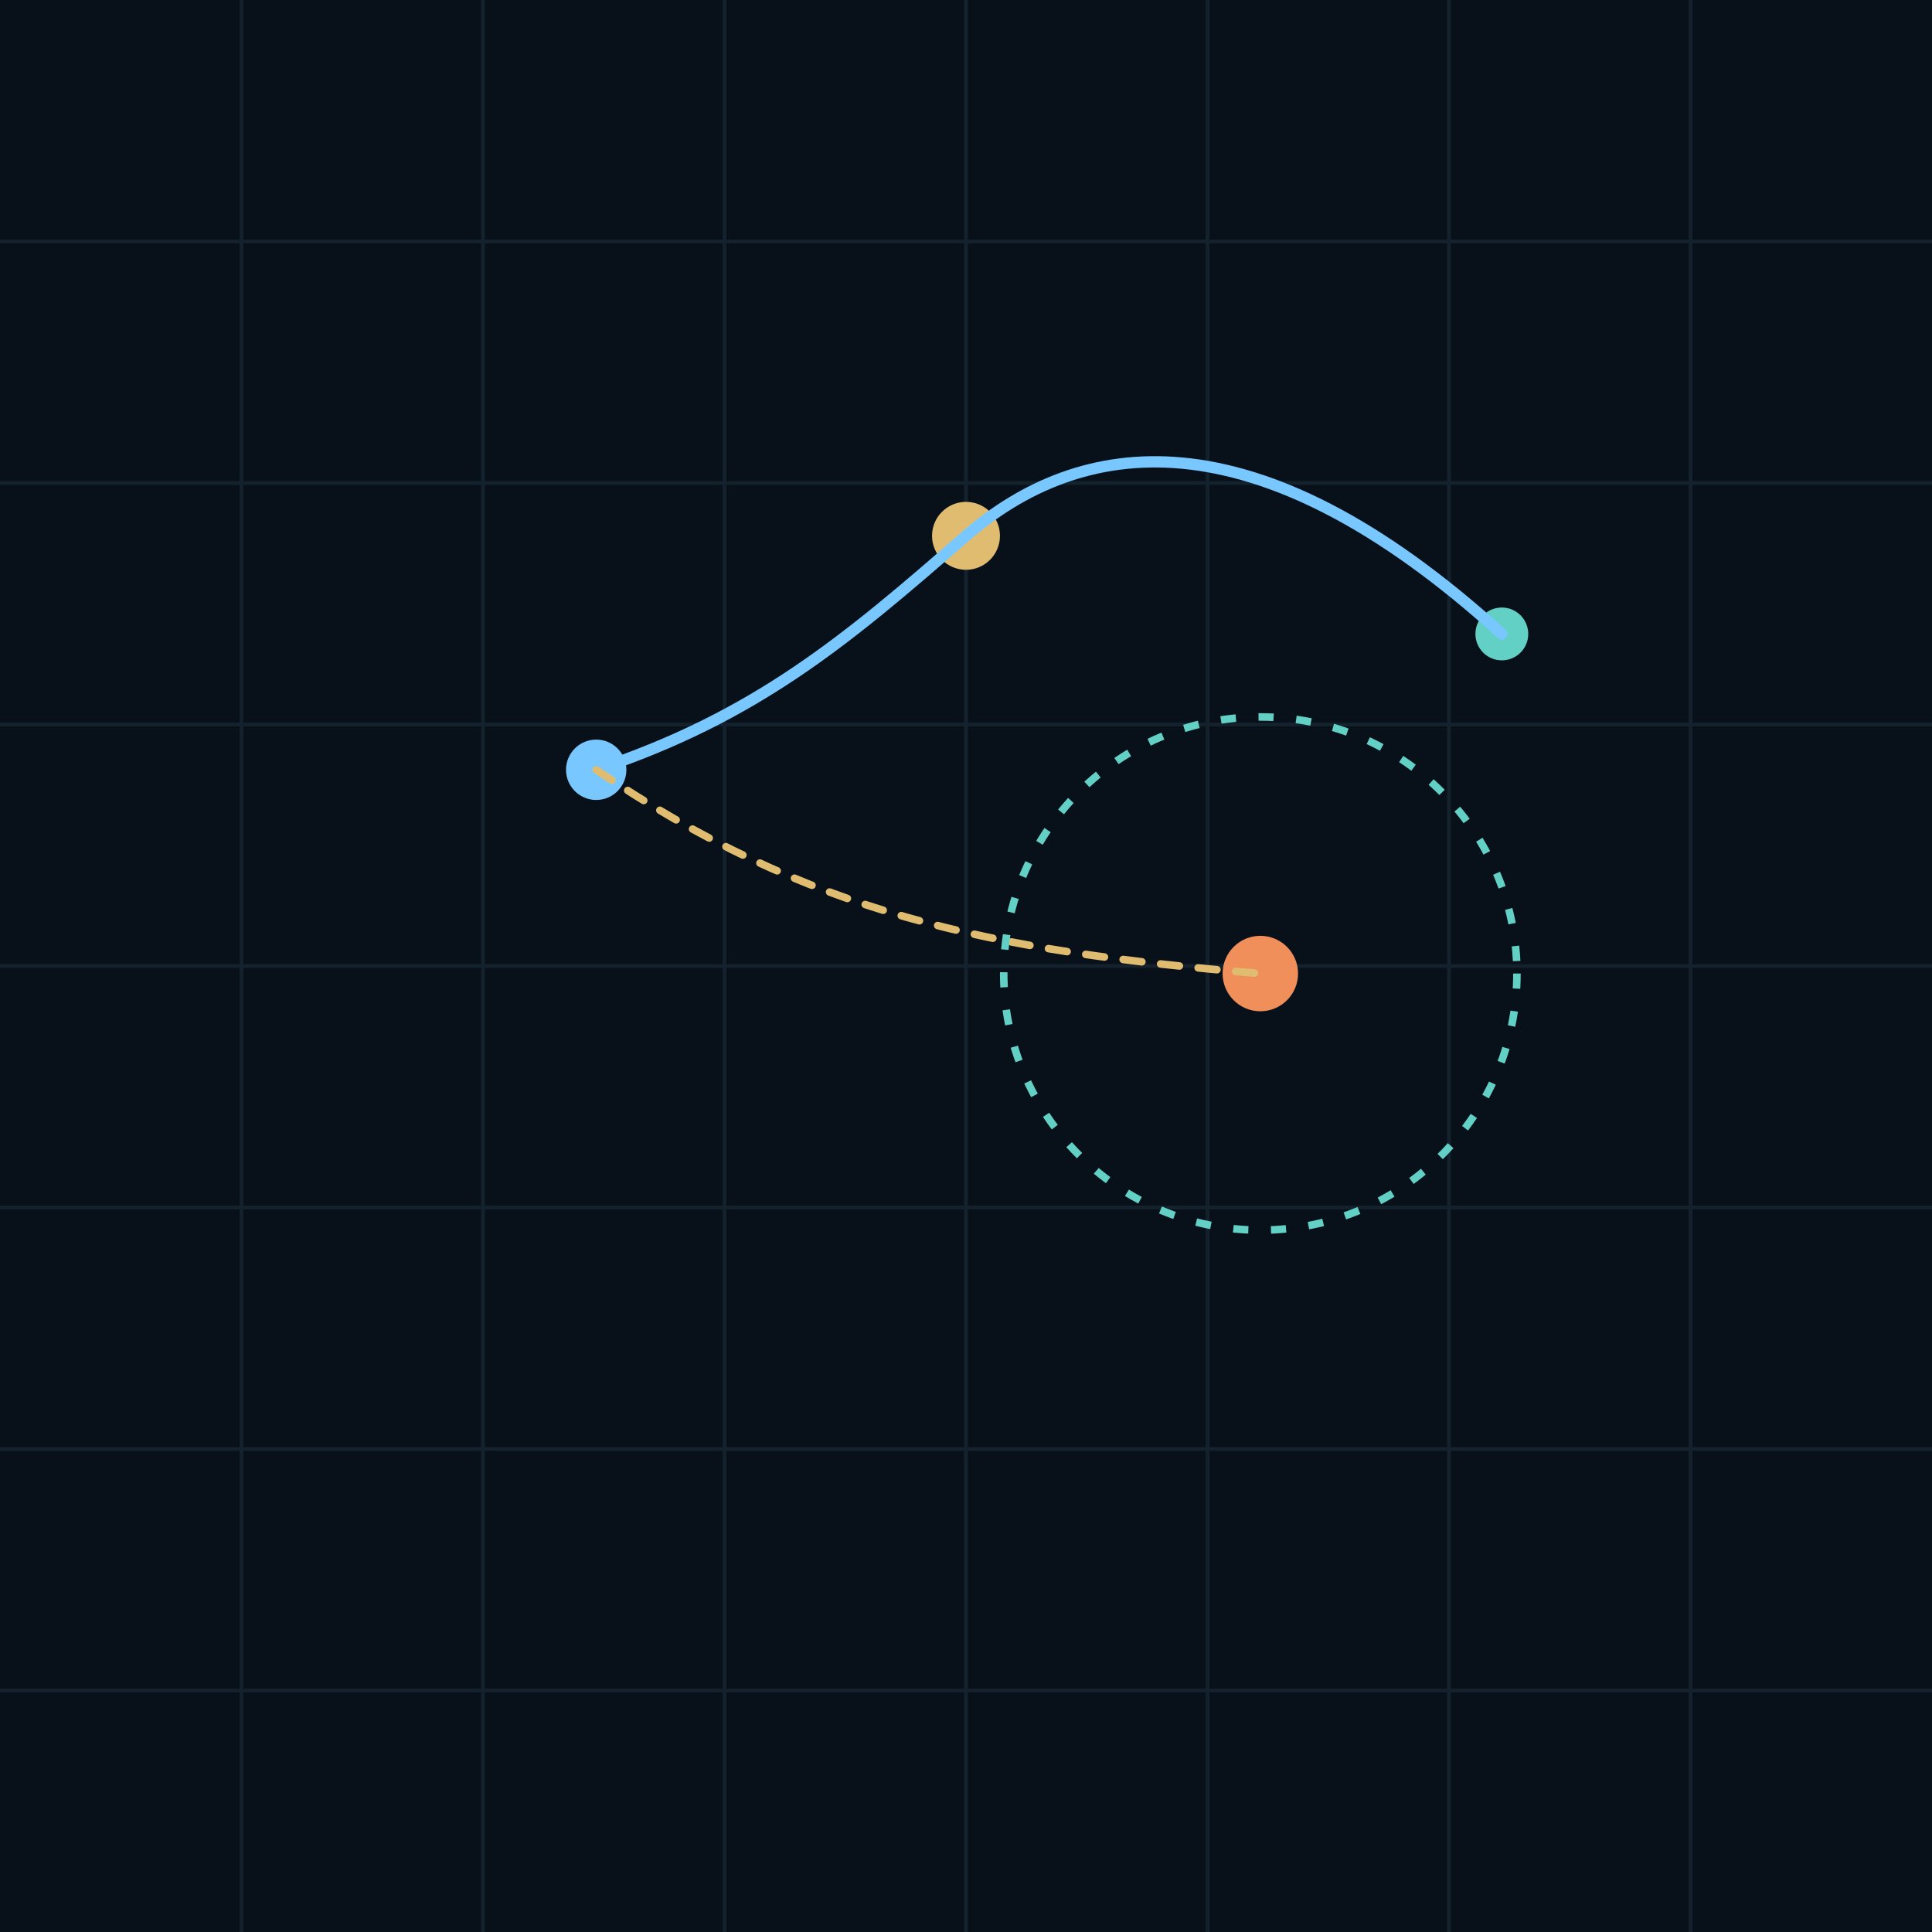
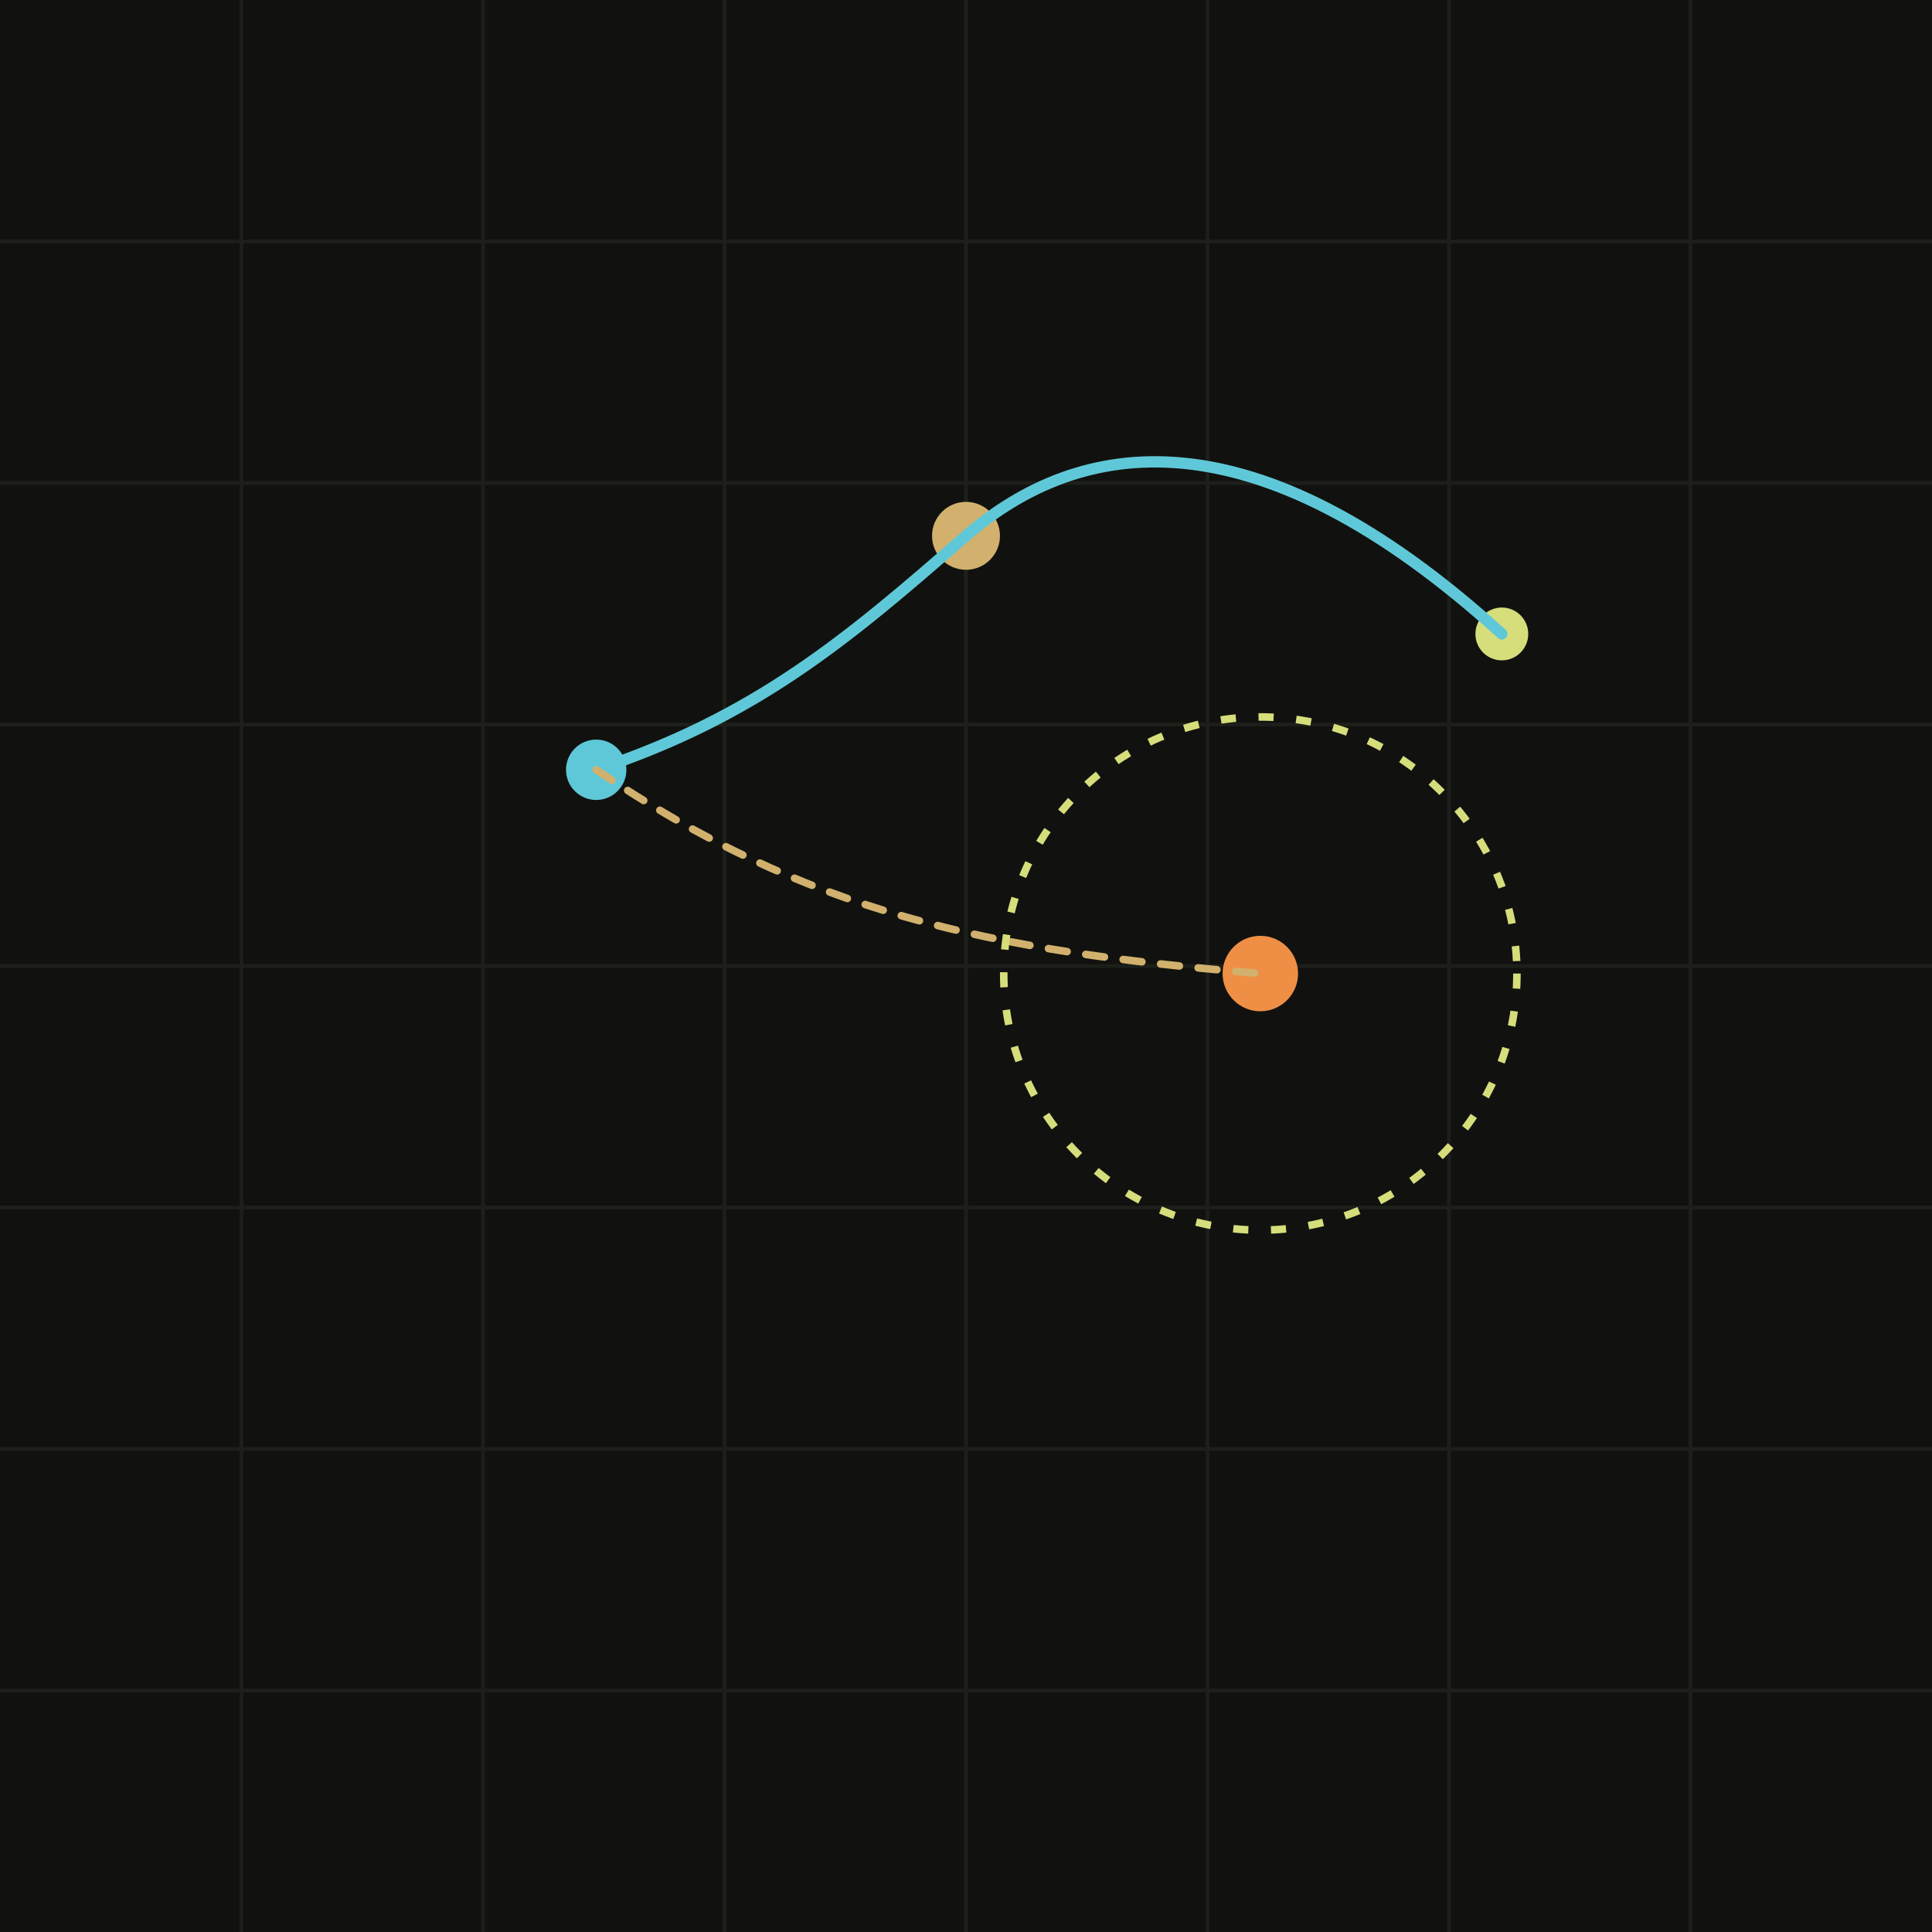
<svg xmlns="http://www.w3.org/2000/svg" width="512" height="512" viewBox="0 0 512 512" fill="none">
-   <rect width="512" height="512" fill="#08111A" />
+   <rect width="512" height="512" fill="#11120F" />
  <g opacity="0.35">
-     <path d="M0 64H512" stroke="#2B4153" />
-     <path d="M0 128H512" stroke="#2B4153" />
-     <path d="M0 192H512" stroke="#2B4153" />
-     <path d="M0 256H512" stroke="#2B4153" />
-     <path d="M0 320H512" stroke="#2B4153" />
-     <path d="M0 384H512" stroke="#2B4153" />
-     <path d="M0 448H512" stroke="#2B4153" />
-     <path d="M64 0V512" stroke="#2B4153" />
-     <path d="M128 0V512" stroke="#2B4153" />
-     <path d="M192 0V512" stroke="#2B4153" />
-     <path d="M256 0V512" stroke="#2B4153" />
-     <path d="M320 0V512" stroke="#2B4153" />
-     <path d="M384 0V512" stroke="#2B4153" />
-     <path d="M448 0V512" stroke="#2B4153" />
+     <path d="M0 64H512" stroke="#34362D" />
+     <path d="M0 128H512" stroke="#34362D" />
+     <path d="M0 192H512" stroke="#34362D" />
+     <path d="M0 256H512" stroke="#34362D" />
+     <path d="M0 320H512" stroke="#34362D" />
+     <path d="M0 384H512" stroke="#34362D" />
+     <path d="M0 448H512" stroke="#34362D" />
+     <path d="M64 0V512" stroke="#34362D" />
+     <path d="M128 0V512" stroke="#34362D" />
+     <path d="M192 0V512" stroke="#34362D" />
+     <path d="M256 0V512" stroke="#34362D" />
+     <path d="M320 0V512" stroke="#34362D" />
+     <path d="M384 0V512" stroke="#34362D" />
+     <path d="M448 0V512" stroke="#34362D" />
  </g>
-   <circle cx="158" cy="204" r="8" fill="#78C7FF" />
-   <circle cx="256" cy="142" r="9" fill="#E0BC71" />
-   <circle cx="334" cy="258" r="10" fill="#F08F59" />
-   <circle cx="398" cy="168" r="7" fill="#63D0C5" />
-   <path d="M158 204C200 190 224 170 256 142C286 116 332 108 398 168" stroke="#78C7FF" stroke-width="3" stroke-linecap="round" />
-   <path d="M158 204C214 242 262 252 334 258" stroke="#E0BC71" stroke-width="2" stroke-dasharray="5 5" stroke-linecap="round" />
-   <circle cx="334" cy="258" r="68" stroke="#63D0C5" stroke-width="2" stroke-dasharray="4 6" />
+   <circle cx="158" cy="204" r="8" fill="#5FC8D8" />
+   <circle cx="256" cy="142" r="9" fill="#D1B16D" />
+   <circle cx="334" cy="258" r="10" fill="#EF8F45" />
+   <circle cx="398" cy="168" r="7" fill="#D6DD7B" />
+   <path d="M158 204C200 190 224 170 256 142C286 116 332 108 398 168" stroke="#5FC8D8" stroke-width="3" stroke-linecap="round" />
+   <path d="M158 204C214 242 262 252 334 258" stroke="#D1B16D" stroke-width="2" stroke-dasharray="5 5" stroke-linecap="round" />
+   <circle cx="334" cy="258" r="68" stroke="#D6DD7B" stroke-width="2" stroke-dasharray="4 6" />
</svg>
